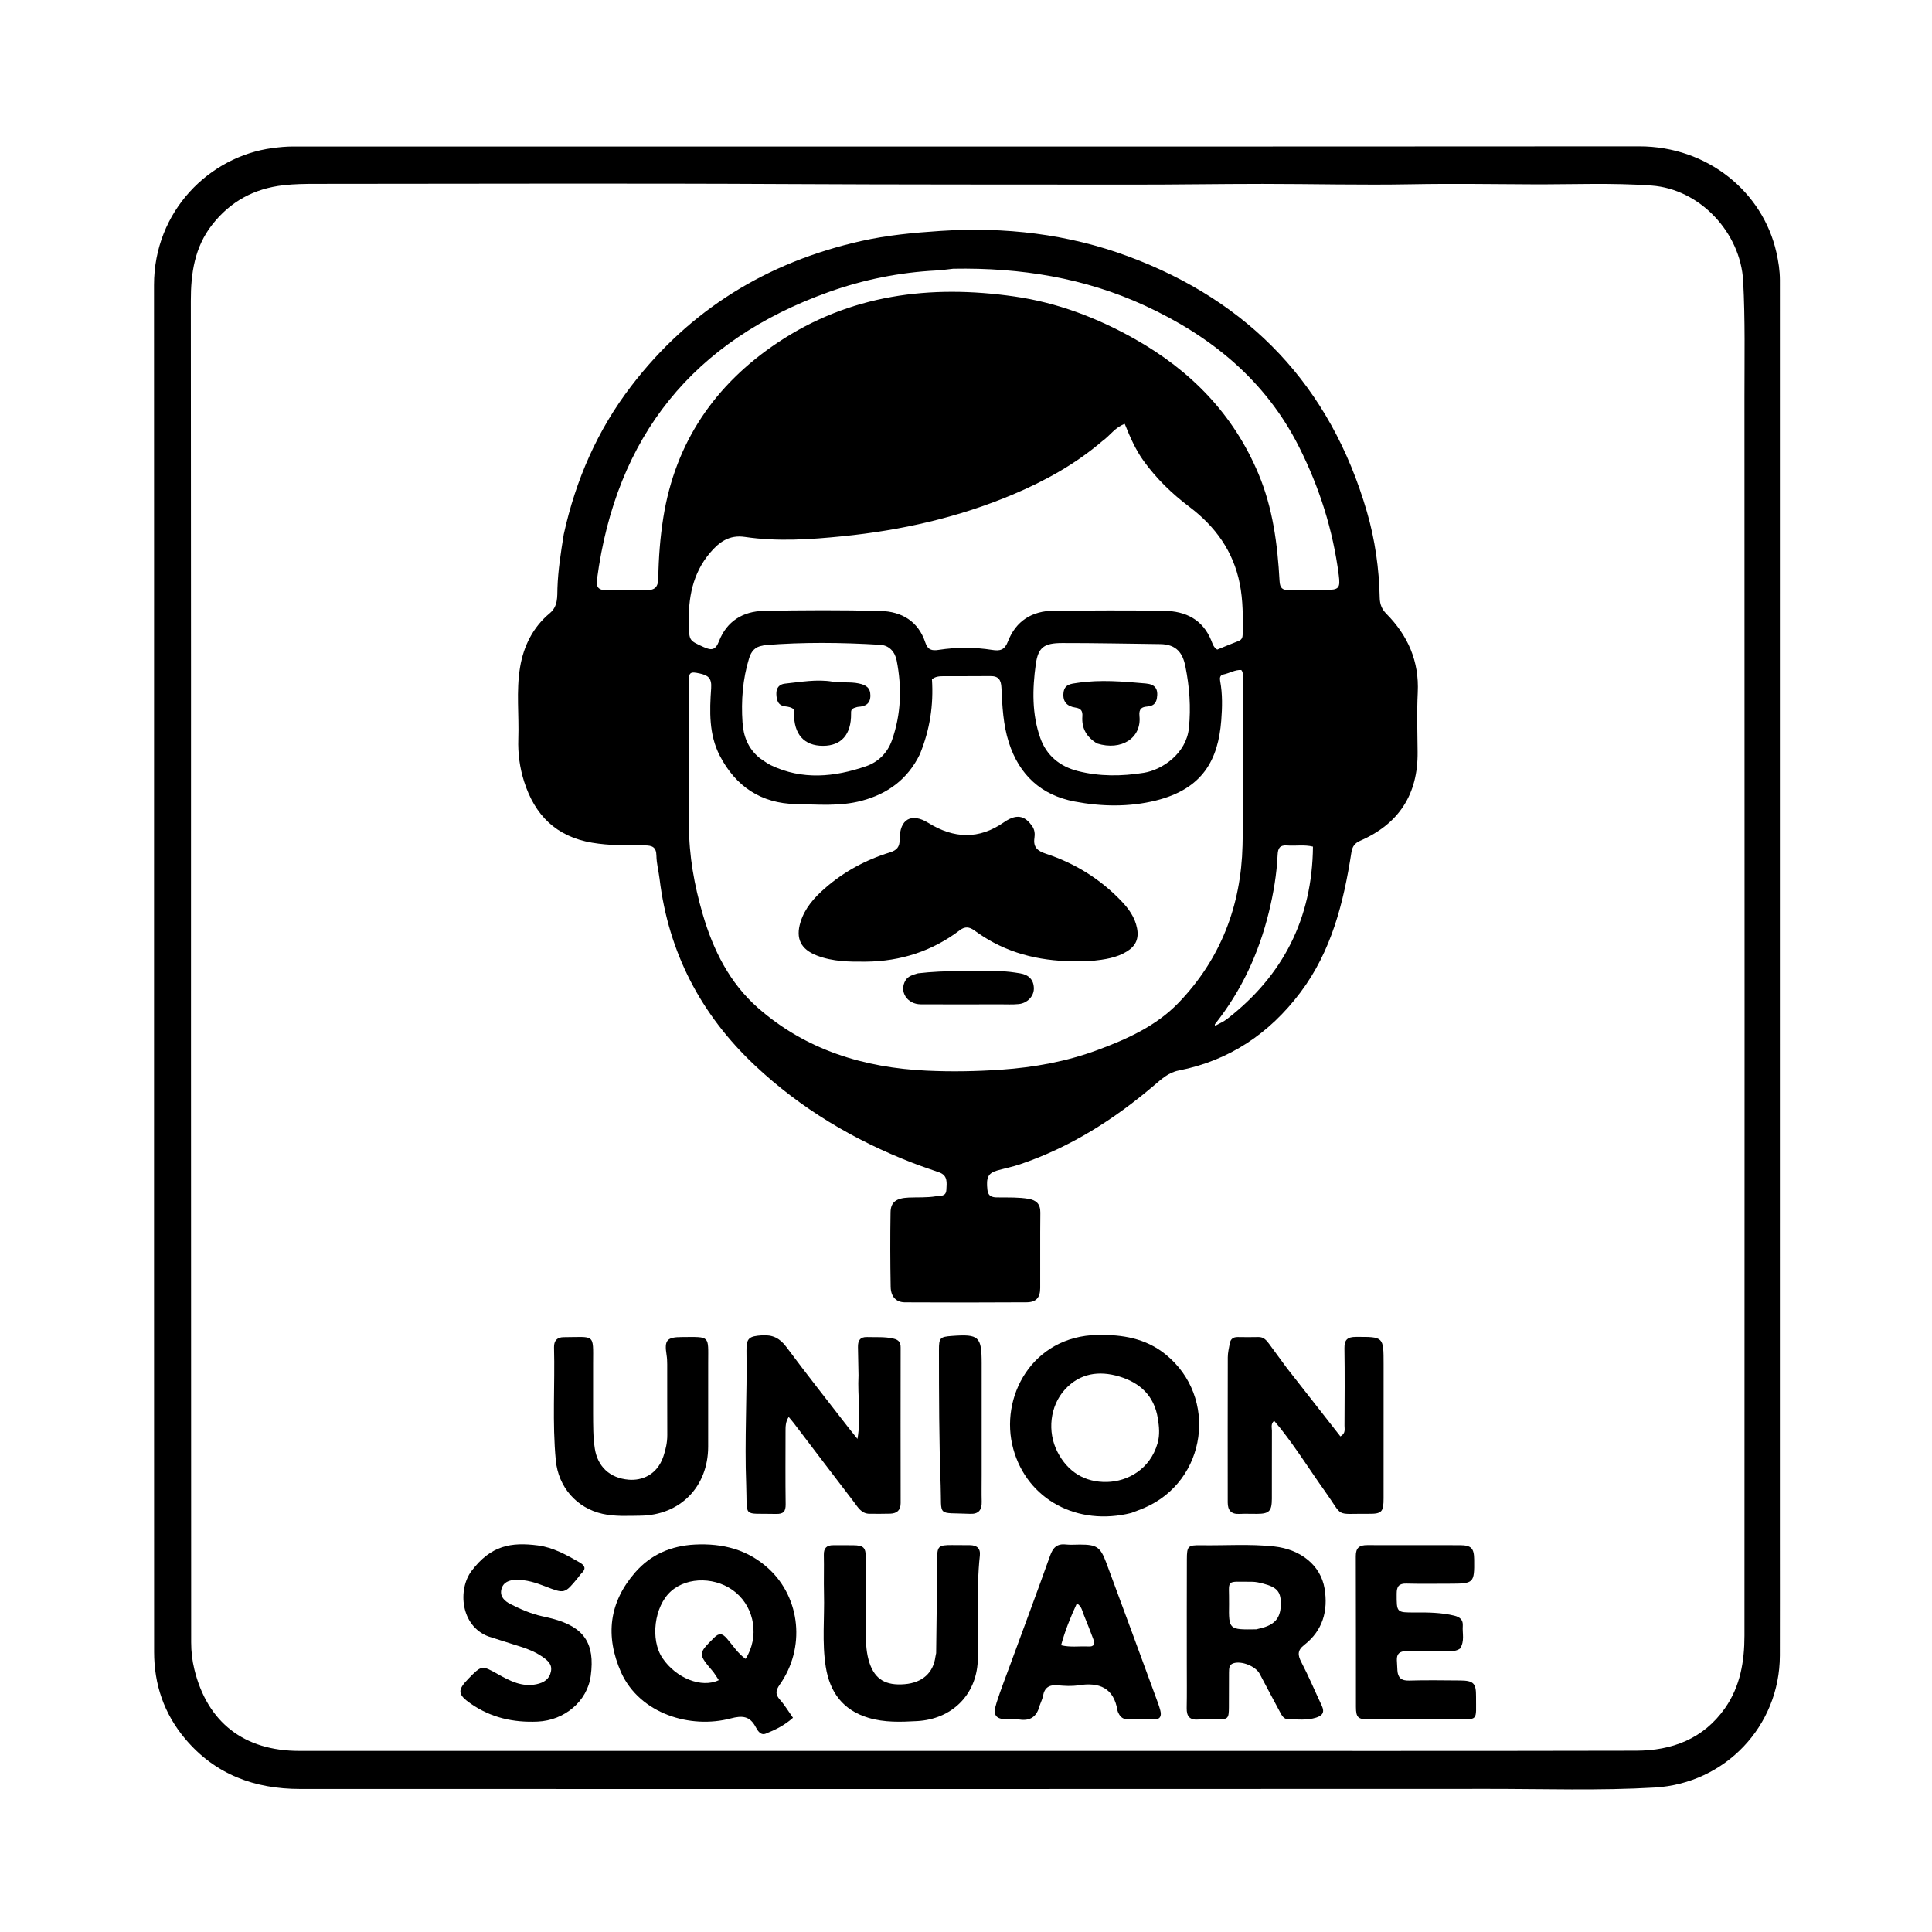
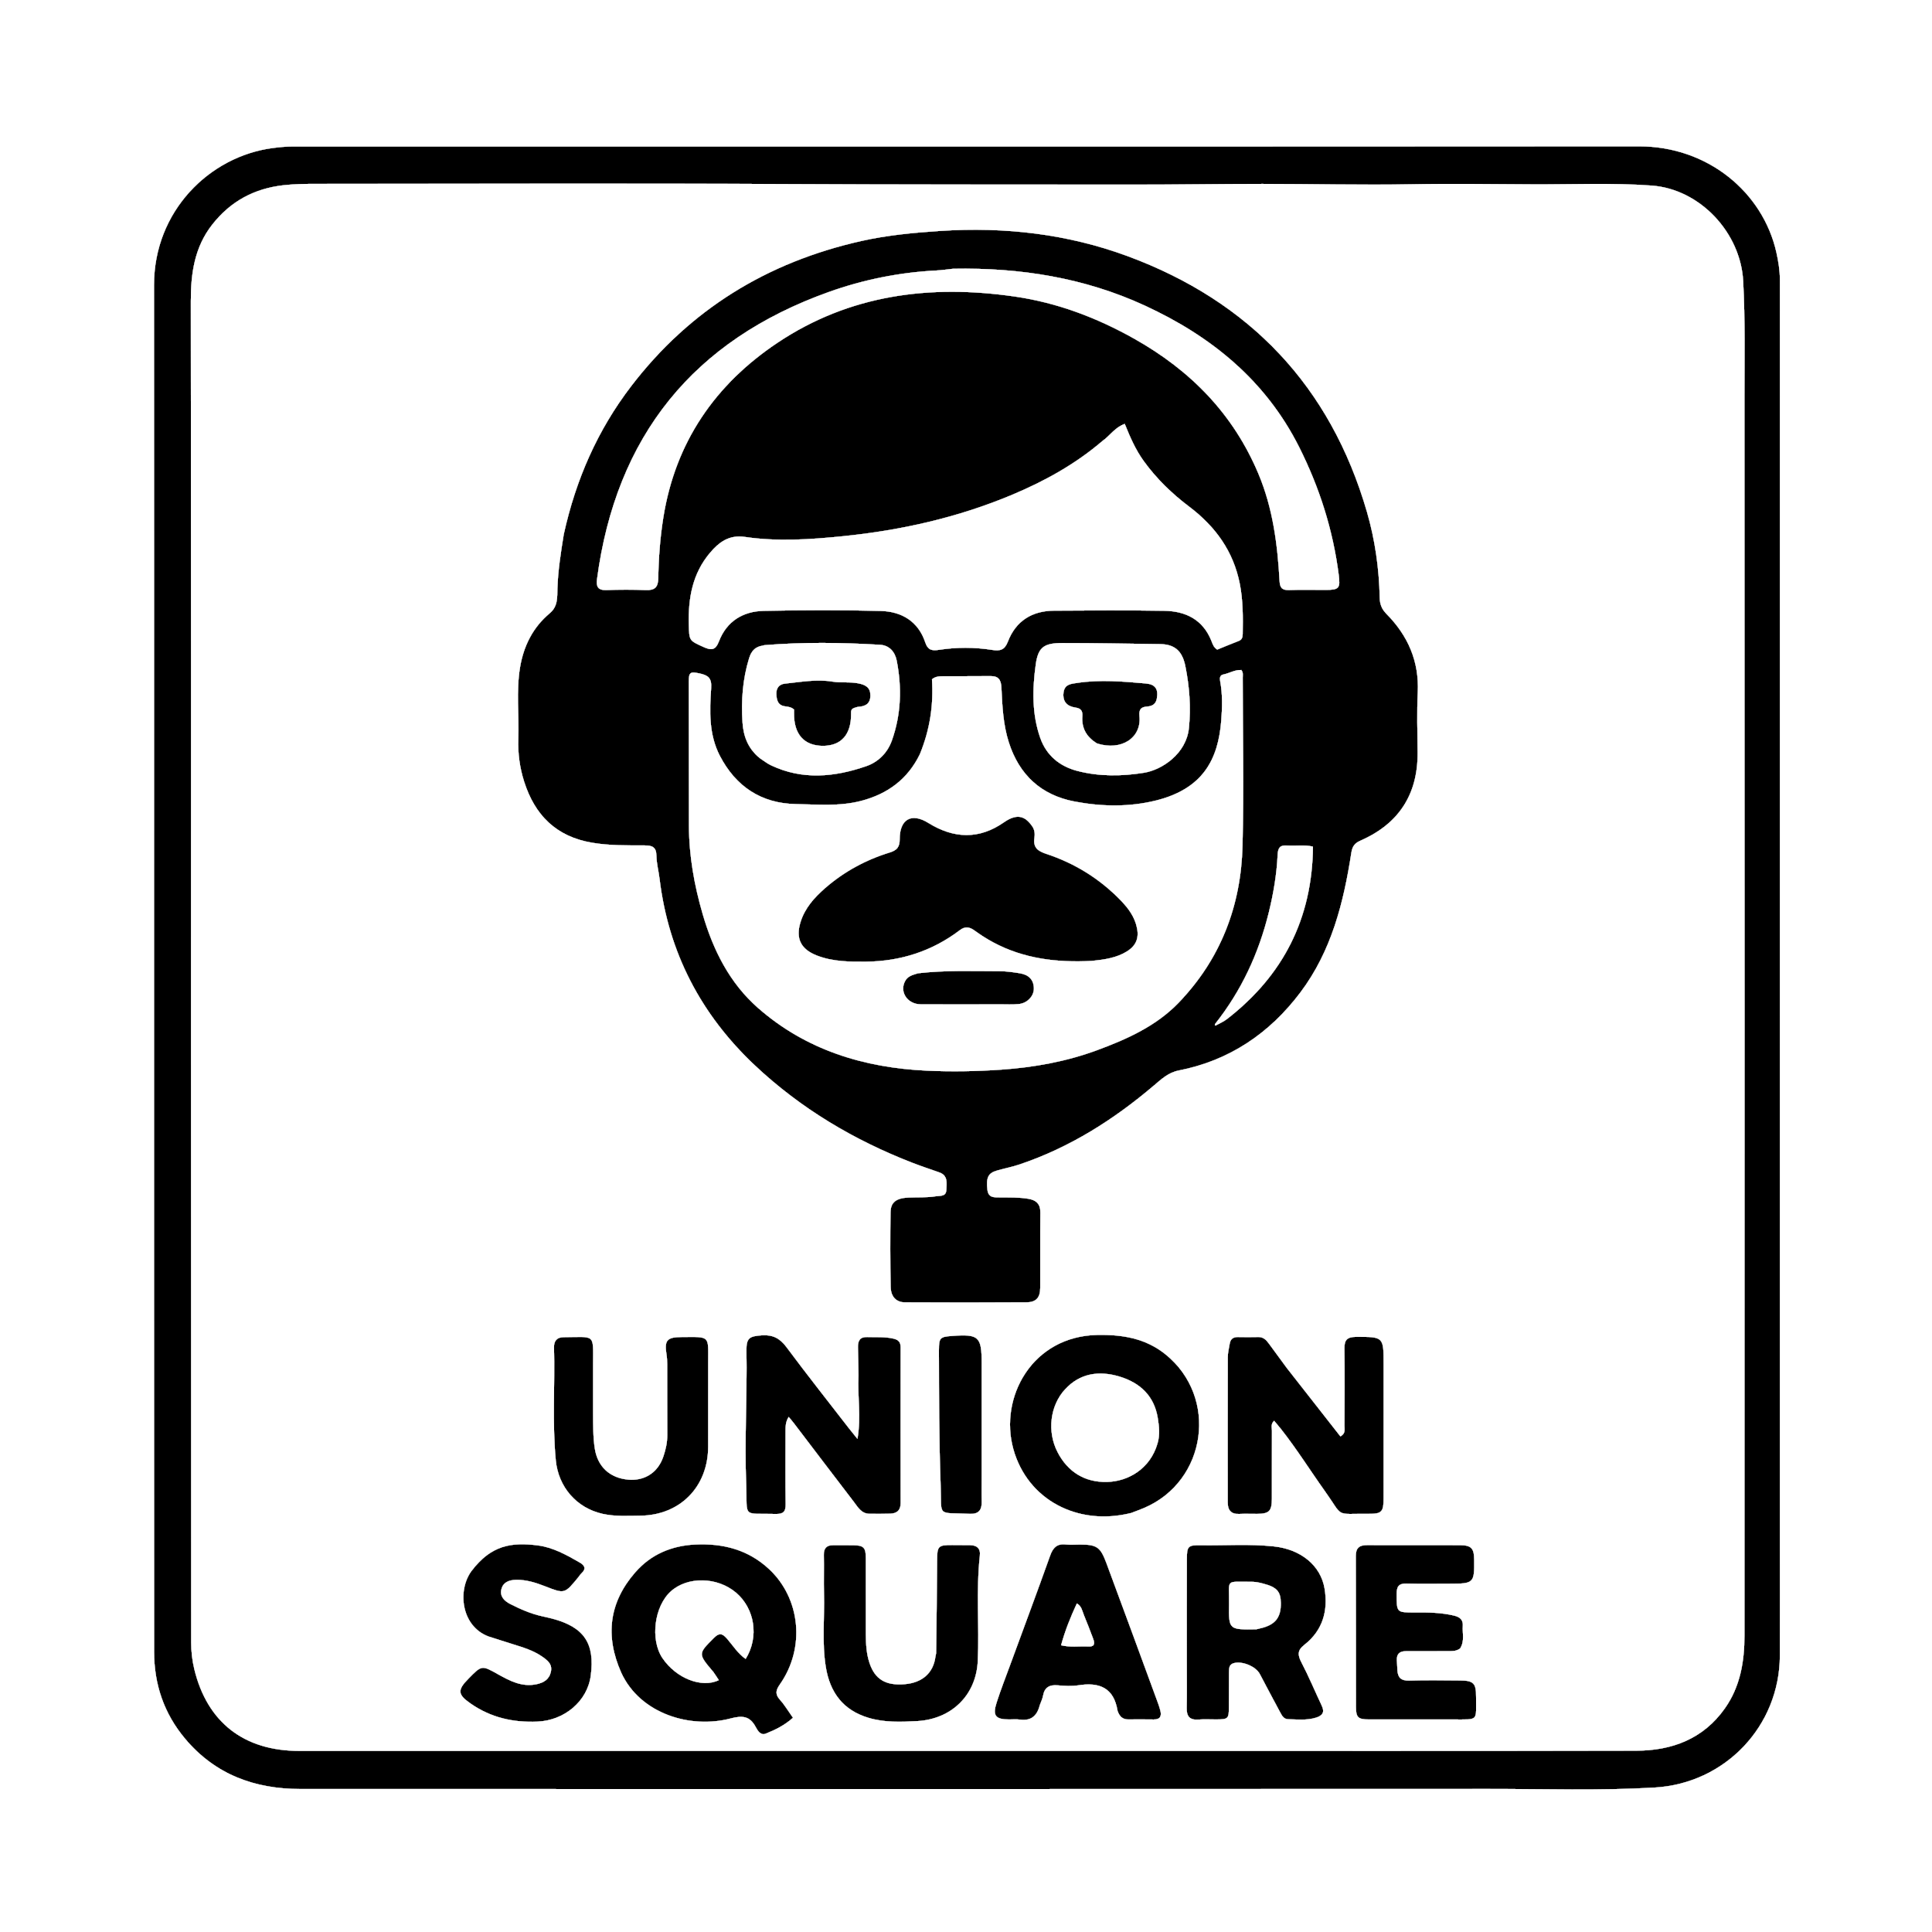
<svg xmlns="http://www.w3.org/2000/svg" version="1.1" id="Layer_1" x="0px" y="0px" width="100%" viewBox="0 0 1024 1024" enable-background="new 0 0 1024 1024" xml:space="preserve">
-   <path fill="#000000" opacity="1" stroke="none" d=" M943.375,815  C943.375,836.167 943.419,856.833 943.364,877.499  C943.265,914.892 914.393,945.247 877.046,947.435  C847.742,949.152 818.417,948.136 789.106,948.153  C579.109,948.272 369.112,948.229 159.114,948.196  C134.962,948.192 114.061,940.551 98.11,921.566  C86.918,908.245 81.688,892.781 81.681,875.568  C81.625,736.237 81.647,596.905 81.646,457.574  C81.646,355.408 81.692,253.243 81.628,151.078  C81.604,111.847 111.024,82.917 144.406,78.483  C148.056,77.998 151.661,77.65 155.317,77.65  C393.147,77.646 630.977,77.722 868.807,77.568  C905.11,77.545 934.338,101.82 941.514,133.717  C942.607,138.579 943.382,143.491 943.381,148.509  C943.371,370.506 943.374,592.503 943.375,815 M101.228,553.5  C101.268,659.165 101.317,764.829 101.323,870.494  C101.323,875.352 101.879,880.143 103.018,884.803  C109.893,912.939 129.383,928.017 158.652,928.017  C306.817,928.017 454.981,928.016 603.146,928.012  C691.144,928.01 779.143,928.109 867.142,927.912  C886.179,927.869 902.812,921.679 914.281,905.367  C922.385,893.841 924.597,880.571 924.602,866.934  C924.674,648.103 924.688,429.273 924.598,210.443  C924.589,189.964 925.012,169.492 923.922,148.994  C922.558,123.357 901.066,100.24 875.389,98.355  C854.436,96.817 833.43,97.797 812.458,97.698  C790.992,97.596 769.516,97.259 748.033,97.665  C721.741,98.161 695.428,97.465 669.124,97.469  C646.14,97.473 623.155,97.873 600.17,97.85  C538.843,97.786 477.516,97.873 416.188,97.547  C333.358,97.107 250.524,97.427 167.692,97.45  C161.878,97.452 156.092,97.513 150.261,98.173  C134.686,99.935 122.124,106.767 112.486,119.062  C103.141,130.982 101.13,144.808 101.146,159.506  C101.286,290.504 101.228,421.502 101.228,553.5 z" />
-   <path fill="#000000" opacity="1" stroke="none" d=" M298.812,283.156  C305.186,254.213 316.659,228.044 334.453,204.773  C365.592,164.05 406.635,138.946 456.409,127.755  C470.216,124.651 484.229,123.333 498.386,122.4  C532.547,120.149 565.947,123.994 597.872,135.833  C662.367,159.751 705.161,204.731 724.481,271.195  C728.8,286.054 730.956,301.347 731.276,316.834  C731.347,320.281 732.43,322.907 734.776,325.279  C746.215,336.842 752.255,350.453 751.441,367.049  C750.928,377.524 751.249,388.045 751.363,398.544  C751.609,420.977 741.454,436.67 720.951,445.617  C717.994,446.908 716.75,448.703 716.256,451.897  C712.155,478.409 705.71,504.171 689.182,526.087  C672.84,547.757 651.609,562.128 624.684,567.402  C619.307,568.456 615.555,571.981 611.632,575.318  C590.381,593.392 567.163,608.138 540.576,617.121  C536.649,618.448 532.55,619.257 528.553,620.383  C523.722,621.745 522.614,624.145 523.347,630.584  C523.846,634.974 527.01,634.622 530.024,634.654  C535.019,634.707 540.015,634.545 544.984,635.371  C549.197,636.072 551.453,638.053 551.401,642.678  C551.251,656.009 551.386,669.344 551.328,682.677  C551.305,687.745 549.215,690.21 544.125,690.245  C522.626,690.395 501.125,690.372 479.626,690.262  C475.003,690.239 472.166,687.291 472.069,682.047  C471.825,668.885 471.793,655.714 472.006,642.553  C472.093,637.161 474.983,635.02 481.558,634.731  C486.378,634.519 491.219,634.836 496.016,634.052  C498.369,633.667 501.427,634.357 501.596,630.616  C501.76,627.001 502.503,623.053 497.809,621.389  C493.108,619.722 488.364,618.162 483.714,616.362  C452.625,604.329 424.399,587.55 400.078,564.661  C371.529,537.792 354.332,504.957 349.59,465.834  C349.091,461.72 347.975,457.636 347.915,453.527  C347.847,448.907 345.635,448.094 341.65,448.085  C332.356,448.064 323.116,448.232 313.796,446.651  C294.661,443.404 283.424,431.985 277.786,414.224  C275.469,406.924 274.439,399.327 274.711,391.619  C275.157,378.988 273.539,366.288 275.631,353.723  C277.521,342.368 282.455,332.455 291.396,325.008  C295.845,321.303 295.3,316.237 295.452,311.733  C295.773,302.221 297.237,292.911 298.812,283.156 M487.533,399.795  C481.125,412.915 470.63,420.739 456.592,424.448  C445.07,427.493 433.404,426.371 421.828,426.17  C403.411,425.849 389.91,416.794 381.497,400.524  C375.68,389.275 376.078,376.889 376.926,364.797  C377.312,359.303 375.255,357.932 370.862,356.957  C365.959,355.868 365.077,356.25 365.076,361.116  C365.069,386.561 365.132,412.005 365.155,437.449  C365.17,453.529 367.981,469.196 372.46,484.557  C378.004,503.573 386.707,521.009 401.786,534.236  C427.272,556.593 457.989,565.911 491.218,567.472  C504.305,568.087 517.464,567.857 530.623,566.945  C548.173,565.73 565.251,562.624 581.687,556.54  C597.361,550.737 612.738,543.824 624.529,531.62  C646.919,508.445 657.81,480.049 658.57,448.12  C659.275,418.482 658.698,388.812 658.664,359.157  C658.662,357.868 659.041,356.483 657.9,355.107  C654.618,354.912 651.683,356.814 648.472,357.476  C646.58,357.867 646.396,359.297 646.71,360.978  C648.003,367.909 647.829,374.937 647.288,381.877  C645.683,402.473 637.665,418.084 612.66,424.289  C598.508,427.801 583.87,427.539 569.565,424.826  C551.878,421.472 540.236,410.786 534.708,393.533  C531.682,384.087 531.234,374.294 530.78,364.532  C530.588,360.415 529.299,358.295 524.964,358.343  C516.635,358.436 508.304,358.352 499.975,358.398  C497.818,358.41 495.64,358.556 493.958,360.073  C494.826,373.604 492.938,386.606 487.533,399.795 M584.257,233.793  C570.069,245.943 553.935,254.887 536.83,262.095  C507.948,274.266 477.694,281.089 446.595,284.218  C429.355,285.953 412.03,287.121 394.782,284.574  C386.469,283.347 381.1,287.361 376.307,293.03  C367.047,303.981 364.73,317.008 365.078,330.872  C365.298,339.653 365.243,339.436 372.981,342.964  C377.183,344.88 379.25,344.58 381.085,339.85  C385.201,329.236 393.805,323.99 404.812,323.772  C425.465,323.363 446.142,323.274 466.789,323.818  C477.877,324.109 486.712,329.267 490.43,340.529  C491.735,344.482 493.873,345.015 497.571,344.446  C506.977,343 516.464,342.982 525.869,344.472  C530.023,345.13 532.464,344.565 534.204,340.044  C538.422,329.086 547.002,323.745 558.652,323.672  C578.146,323.551 597.645,323.414 617.135,323.736  C628.398,323.922 637.502,328.329 642.032,339.554  C642.705,341.222 643.171,343.069 645.148,344.301  C648.814,342.815 652.623,341.213 656.48,339.734  C658.189,339.079 658.621,337.841 658.651,336.218  C658.817,327.231 658.861,318.25 657.1,309.376  C653.687,292.174 644.185,279.046 630.352,268.594  C621.157,261.647 612.895,253.67 606.106,244.243  C601.813,238.282 598.929,231.602 596.141,224.678  C591.044,226.452 588.54,230.712 584.257,233.793 M505.236,142.436  C502.263,142.751 499.297,143.205 496.316,143.359  C476.756,144.365 457.723,148.181 439.323,154.751  C367.4,180.433 326.491,231.259 316.439,306.959  C315.918,310.883 316.909,312.908 321.38,312.748  C328.369,312.497 335.382,312.484 342.369,312.757  C347.129,312.943 348.828,311.124 348.907,306.381  C349.085,295.607 349.884,284.868 351.593,274.191  C357.975,234.339 378.987,203.811 412.028,181.7  C450.312,156.08 493.005,150.705 537.74,157.15  C560.407,160.416 581.474,168.414 601.364,179.624  C630.989,196.321 653.647,219.325 666.994,251.092  C674.665,269.35 677.117,288.497 678.192,307.954  C678.399,311.684 679.678,312.856 683.282,312.736  C689.773,312.52 696.276,312.687 702.775,312.675  C709.697,312.663 710.459,311.739 709.567,304.776  C706.519,280.979 699.397,258.543 688.608,237.048  C670.759,201.488 641.726,178.059 606.639,161.911  C574.945,147.325 541.002,141.787 505.236,142.436 M402.694,401.818  C404.644,403.083 406.482,404.583 408.561,405.577  C425.27,413.57 442.251,411.88 459.014,406.121  C465.425,403.919 470.348,399.133 472.734,392.395  C477.631,378.565 478.068,364.442 475.272,350.157  C474.341,345.399 471.227,342.041 466.522,341.756  C446.088,340.516 425.632,340.278 405.195,341.944  C404.87,341.97 404.559,342.151 404.232,342.197  C400.291,342.758 398.2,345.137 397.049,348.861  C393.611,359.981 392.789,371.398 393.546,382.875  C394.013,389.943 396.289,396.598 402.694,401.818 M614.979,341.383  C597.658,341.175 580.337,340.799 563.016,340.823  C553.461,340.837 550.245,342.971 548.969,352.179  C547.165,365.202 546.896,378.451 551.372,391.141  C554.658,400.458 561.729,406.214 571.122,408.63  C582.708,411.612 594.566,411.481 606.296,409.589  C615.987,408.026 628.765,399.42 630.144,385.883  C631.27,374.824 630.447,364.025 628.281,353.198  C626.883,346.208 623.641,341.524 614.979,341.383 M643.917,542.884  C643.908,543.044 643.841,543.233 643.905,543.354  C643.965,543.469 644.217,543.613 644.289,543.573  C646.314,542.447 648.503,541.525 650.317,540.12  C680.096,517.072 695.529,486.812 695.899,448.733  C691.397,447.603 686.732,448.458 682.147,448.12  C678.451,447.847 677.338,449.417 677.17,453.046  C676.694,463.349 674.968,473.52 672.512,483.528  C667.207,505.146 658.12,524.984 643.917,542.884 z" />
-   <path fill="#000000" opacity="1" stroke="none" d=" M329.251,886.538  C320.59,867.01 322.843,849.246 336.675,833.381  C344.944,823.896 355.763,819.277 368.322,818.641  C383.045,817.895 396.419,821.29 407.482,831.509  C424.378,847.118 426.953,873.523 413.295,892.865  C411.07,896.016 410.841,898.046 413.418,900.932  C415.932,903.746 417.885,907.06 420.299,910.455  C415.833,914.471 410.9,916.863 405.863,918.874  C403.114,919.972 401.5,917.182 400.514,915.328  C397.424,909.518 393.443,909.18 387.352,910.793  C365.887,916.48 339.23,908.347 329.251,886.538 M378.134,886.234  C369.859,876.501 369.936,876.578 378.428,868.07  C381.129,865.364 382.836,865.661 385.256,868.434  C388.445,872.089 391.051,876.376 395.204,879.259  C402.446,867.651 400.061,852.591 390.086,844.14  C380.208,835.772 364.558,835.409 355.601,843.425  C346.758,851.34 344.522,869.05 351.131,878.832  C358.35,889.516 371.92,894.909 380.976,890.51  C380.164,889.25 379.364,888.008 378.134,886.234 z" />
-   <path fill="#000000" opacity="1" stroke="none" d=" M682.007,725.018  C691.634,737.321 701.051,749.335 710.452,761.33  C713.352,759.674 712.605,757.462 712.614,755.62  C712.682,741.958 712.802,728.294 712.581,714.636  C712.506,709.981 714.266,708.599 718.743,708.589  C733.335,708.554 733.341,708.419 733.343,723.148  C733.345,746.806 733.345,770.465 733.329,794.123  C733.324,801.354 732.381,802.409 725.389,802.344  C707.004,802.174 712.428,804.63 702.212,790.332  C694.374,779.361 687.231,767.897 678.854,757.307  C677.737,755.895 676.56,754.531 675.333,753.052  C673.41,754.737 674.16,756.669 674.151,758.346  C674.089,770.341 674.158,782.337 674.117,794.333  C674.095,800.948 672.695,802.334 666.308,802.373  C663.142,802.392 659.971,802.253 656.813,802.406  C652.487,802.616 650.725,800.4 650.722,796.383  C650.706,770.726 650.679,745.069 650.752,719.412  C650.759,716.948 651.376,714.478 651.805,712.027  C652.208,709.724 653.627,708.634 656.009,708.671  C659.673,708.729 663.341,708.752 667.004,708.664  C669.743,708.599 671.227,710.357 672.632,712.246  C675.714,716.388 678.745,720.567 682.007,725.018 z" />
-   <path fill="#000000" opacity="1" stroke="none" d=" M455.025,729  C454.93,723.674 454.863,718.846 454.736,714.021  C454.646,710.652 455.811,708.541 459.588,708.672  C464.228,708.832 468.855,708.417 473.498,709.484  C476.387,710.148 477.359,711.472 477.356,714.223  C477.321,741.7 477.311,769.177 477.362,796.654  C477.369,800.484 475.393,802.141 471.888,802.27  C468.23,802.404 464.563,802.327 460.899,802.327  C456.517,802.328 454.691,798.81 452.517,795.983  C441.869,782.13 431.328,768.194 420.739,754.296  C419.947,753.255 419.075,752.276 418.029,751.013  C416.321,753.594 416.351,756.192 416.351,758.785  C416.349,771.608 416.232,784.432 416.411,797.252  C416.465,801.13 415.26,802.516 411.275,802.412  C393.04,801.936 396.199,804.972 395.499,786.857  C394.586,763.21 396.035,739.584 395.645,715.947  C395.534,709.175 397.097,708.209 403.891,707.757  C409.657,707.374 413.408,709.368 416.864,714.018  C427.683,728.572 438.949,742.794 450.051,757.139  C451.252,758.69 452.508,760.199 454.479,762.647  C456.485,750.897 454.444,740.157 455.025,729 z" />
-   <path fill="#000000" opacity="1" stroke="none" d=" M599.577,801.902  C571.07,809.049 544.462,794.826 537.065,767.967  C529.522,740.577 547.067,708.185 581.637,707.552  C594.854,707.31 607.163,709.293 617.743,717.826  C645.865,740.51 639.706,784.986 606.467,799.228  C604.328,800.144 602.127,800.914 599.577,801.902 M613.536,764.954  C614.816,760.553 614.381,756.163 613.666,751.717  C611.749,739.801 604.22,732.874 593.281,729.588  C582.549,726.364 572.357,727.785 564.43,736.471  C556.491,745.169 554.947,758.805 560.504,769.594  C565.942,780.153 575.001,785.734 586.73,785.464  C597.68,785.213 609.581,778.745 613.536,764.954 z" />
-   <path fill="#000000" opacity="1" stroke="none" d=" M651.391,886.481  C651.375,892.921 651.385,898.914 651.341,904.907  C651.297,910.98 650.967,911.288 644.712,911.337  C641.55,911.363 638.37,911.14 635.227,911.392  C630.663,911.758 628.883,909.805 628.971,905.329  C629.125,897.507 629.023,889.681 629.025,881.857  C629.03,863.378 628.986,844.9 629.06,826.422  C629.088,819.49 629.641,818.901 636.452,819.006  C649.422,819.207 662.416,818.231 675.363,819.65  C689.487,821.198 700.016,829.72 702.055,841.963  C704.017,853.741 701.084,864.211 691.316,871.815  C687.604,874.705 687.754,877.19 689.767,881.047  C693.686,888.556 696.963,896.398 700.576,904.068  C702.193,907.5 700.992,909.307 697.569,910.38  C692.661,911.917 687.671,911.314 682.703,911.222  C680.35,911.179 679.378,909.175 678.44,907.44  C674.801,900.709 671.237,893.937 667.664,887.17  C665.525,883.119 657.983,880.135 653.695,881.584  C651.41,882.357 651.44,884.181 651.391,886.481 M665.876,863.57  C667.003,863.292 668.138,863.043 669.255,862.73  C676.184,860.788 678.972,856.97 678.869,849.591  C678.784,843.532 676.725,841.222 669.516,839.346  C667.607,838.849 665.618,838.373 663.667,838.377  C648.887,838.404 651.635,836.64 651.426,850.254  C651.219,863.792 651.36,863.794 665.876,863.57 z" />
-   <path fill="#000000" opacity="1" stroke="none" d=" M496.177,876.208  C496.433,859.477 496.569,843.166 496.676,826.855  C496.724,819.468 497.282,818.881 504.606,818.911  C507.771,818.924 510.935,818.924 514.099,818.963  C517.735,819.007 519.769,820.608 519.341,824.505  C517.298,843.095 519.104,861.762 518.242,880.364  C517.404,898.444 504.446,911.208 486.049,912.216  C477.461,912.687 468.813,913.028 460.31,910.481  C446.737,906.417 439.84,896.927 437.682,883.499  C435.608,870.596 437.074,857.572 436.73,844.607  C436.55,837.783 436.813,830.948 436.65,824.123  C436.563,820.442 438.21,818.952 441.7,818.986  C445.197,819.019 448.695,818.952 452.192,819.001  C457.758,819.08 458.885,820.136 458.908,825.788  C458.962,839.278 458.857,852.769 458.922,866.259  C458.947,871.399 459.212,876.517 460.89,881.491  C463.779,890.05 469.421,893.511 479.53,892.652  C488.87,891.858 494.668,886.67 495.795,878.105  C495.86,877.61 495.96,877.12 496.177,876.208 z" />
-   <path fill="#000000" opacity="1" stroke="none" d=" M551.08,903.875  C549.579,909.838 546.133,912.246 540.348,911.395  C538.556,911.131 536.692,911.351 534.862,911.345  C527.554,911.322 525.97,909.371 528.249,902.302  C530.492,895.347 533.168,888.531 535.685,881.666  C542.664,862.636 549.763,843.649 556.568,824.557  C558.078,820.32 560.181,818.083 564.863,818.602  C567.329,818.875 569.851,818.648 572.348,818.65  C581.24,818.66 583.196,819.812 586.369,828.328  C595.593,853.087 604.66,877.905 613.777,902.704  C614.235,903.949 614.637,905.221 614.975,906.504  C615.772,909.523 615.001,911.399 611.458,911.35  C606.964,911.289 602.47,911.297 597.976,911.329  C595.528,911.346 593.871,910.227 592.857,908.06  C592.646,907.608 592.384,907.152 592.306,906.672  C590.33,894.579 582.69,891.486 571.598,893.242  C568.026,893.808 564.266,893.577 560.632,893.257  C556.264,892.873 553.638,894.311 552.831,898.8  C552.541,900.414 551.774,901.943 551.08,903.875 M576.719,872.667  C580.006,872.948 580.404,871.229 579.428,868.666  C577.832,864.473 576.262,860.267 574.523,856.133  C573.622,853.994 573.378,851.357 570.758,849.859  C567.359,857.197 564.49,864.334 562.396,872.023  C567.278,873.207 571.606,872.465 576.719,872.667 z" />
-   <path fill="#000000" opacity="1" stroke="none" d=" M314.35,748.993  C314.4,755.641 314.298,761.766 315.283,767.903  C316.757,777.079 322.967,783.445 333.29,784.266  C340.067,784.805 348.289,781.881 351.641,771.831  C352.851,768.203 353.693,764.503 353.673,760.612  C353.609,748.114 353.662,735.615 353.635,723.117  C353.631,721.458 353.557,719.779 353.294,718.145  C352.034,710.313 353.412,708.696 361.499,708.668  C376.591,708.616 375.363,707.648 375.351,722.31  C375.338,737.142 375.379,751.974 375.34,766.805  C375.284,788.055 360.486,803.132 339.324,803.345  C332.686,803.411 326.032,803.843 319.418,802.376  C305.615,799.315 295.942,788.193 294.584,774.02  C292.672,754.067 294.17,734.081 293.645,714.119  C293.551,710.53 295.376,708.754 298.719,708.741  C315.516,708.679 314.393,706.644 314.354,722.498  C314.333,731.163 314.35,739.829 314.35,748.993 z" />
-   <path fill="#000000" opacity="1" stroke="none" d=" M773.855,873.779  C771.569,875.35 769.365,875.106 767.212,875.115  C759.883,875.145 752.554,875.19 745.225,875.159  C741.933,875.145 740.206,876.555 740.372,879.956  C740.462,881.784 740.53,883.614 740.662,885.438  C740.937,889.245 742.749,890.854 746.806,890.736  C755.793,890.472 764.794,890.617 773.789,890.682  C780.97,890.735 782.383,892.107 782.331,899.113  C782.232,912.543 784.132,911.306 770.001,911.338  C755.176,911.372 740.35,911.365 725.525,911.337  C719.812,911.326 718.689,910.315 718.678,904.707  C718.63,878.055 718.711,851.402 718.603,824.75  C718.585,820.326 720.55,818.917 724.665,818.937  C740.99,819.019 757.314,818.905 773.639,818.97  C779.848,818.994 781.269,820.545 781.339,826.644  C781.483,839.07 781.159,839.391 768.46,839.393  C760.797,839.394 753.131,839.537 745.474,839.331  C741.517,839.225 740.277,840.783 740.271,844.627  C740.256,854.644 740.116,854.693 749.928,854.634  C756.928,854.591 763.885,854.658 770.766,856.321  C773.864,857.069 775.552,858.615 775.304,861.789  C775,865.691 776.424,869.767 773.855,873.779 z" />
-   <path fill="#000000" opacity="1" stroke="none" d=" M258.89,867.364  C244.057,861.765 242.522,842.421 249.946,832.611  C260.23,819.021 270.945,817.288 285.075,819.102  C293.06,820.127 300.187,824.079 307.141,828.08  C309.81,829.615 310.917,831.322 308.242,833.862  C307.524,834.544 306.99,835.416 306.356,836.187  C299.261,844.825 299.269,844.802 288.949,840.793  C283.977,838.862 278.945,837.226 273.479,837.35  C269.777,837.435 266.662,838.641 265.752,842.353  C264.816,846.17 267.414,848.611 270.542,850.198  C275.884,852.909 281.368,855.315 287.262,856.626  C289.045,857.022 290.832,857.41 292.598,857.874  C309.595,862.335 315.432,870.983 313.104,888.228  C311.274,901.791 299.139,911.852 284.942,912.483  C272.007,913.058 260.199,910.394 249.517,902.982  C242.548,898.146 242.3,895.843 248.26,889.75  C255.382,882.471 255.333,882.557 264.119,887.479  C270.375,890.983 276.745,894.28 284.376,892.668  C288.287,891.842 291.209,890.013 292.022,885.844  C292.761,882.054 290.222,880.074 287.581,878.203  C282.744,874.777 277.15,873.131 271.59,871.398  C267.471,870.113 263.365,868.789 258.89,867.364 z" />
-   <path fill="#000000" opacity="1" stroke="none" d=" M520.304,781.999  C520.303,786.989 520.21,791.483 520.329,795.971  C520.443,800.306 518.678,802.559 514.152,802.359  C496.177,801.565 499.188,804.332 498.573,787.383  C497.705,763.469 497.678,739.555 497.66,715.636  C497.655,709.087 498.18,708.549 504.572,708.08  C518.846,707.032 520.311,708.392 520.306,722.615  C520.299,742.243 520.304,761.871 520.304,781.999 z" />
-   <path fill="#000000" opacity="1" stroke="none" d=" M578.794,509.294  C560.256,510.274 542.752,508.188 526.527,499.534  C523.014,497.66 519.642,495.468 516.41,493.139  C513.748,491.222 511.467,490.947 508.752,493.009  C494.07,504.159 477.301,509.519 459.033,509.697  C450.302,509.782 441.429,509.727 432.984,506.462  C424.485,503.176 421.578,497.481 424.287,488.733  C426.597,481.271 431.61,475.707 437.28,470.754  C447.317,461.988 458.868,455.747 471.571,451.826  C475.396,450.646 476.871,448.909 476.853,444.843  C476.806,434.152 483.085,430.605 492.037,436.156  C505.544,444.532 518.872,445.082 532.168,435.793  C540.076,430.268 544.097,433.678 547.086,437.899  C548.423,439.786 548.585,442.044 548.269,444.152  C547.516,449.184 550.06,451.083 554.488,452.542  C569.754,457.572 583.108,465.861 594.262,477.495  C598.192,481.595 601.486,486.073 602.65,491.953  C603.743,497.48 601.957,501.378 597.364,504.237  C591.831,507.681 585.574,508.58 578.794,509.294 z" />
-   <path fill="#000000" opacity="1" stroke="none" d=" M486.523,515.87  C501.206,514.159 515.524,514.771 529.821,514.769  C533.451,514.768 537.111,515.295 540.705,515.89  C545.156,516.627 547.955,519.208 547.969,523.967  C547.981,528.033 544.472,531.721 539.954,532.173  C536.654,532.503 533.299,532.305 529.969,532.309  C515.979,532.325 501.989,532.404 488,532.305  C480.737,532.254 476.502,525.475 479.878,519.72  C481.307,517.285 483.736,516.732 486.523,515.87 z" />
-   <path fill="#000000" opacity="1" stroke="none" d=" M452.664,375.256  C450.982,375.952 451.07,377.025 451.085,378.276  C451.217,389.29 445.919,395.305 436.195,395.304  C426.173,395.303 420.733,389.183 420.851,378.043  C420.858,377.386 420.852,376.73 420.852,376.065  C419.502,374.843 417.834,374.585 416.216,374.386  C412.275,373.902 411.639,371.135 411.488,367.92  C411.336,364.695 413.006,362.657 415.997,362.345  C424.401,361.468 432.821,359.884 441.296,361.285  C445.912,362.048 450.569,361.261 455.199,362.248  C458.967,363.052 461.336,364.471 461.326,368.65  C461.316,372.987 458.728,374.393 454.932,374.63  C454.282,374.671 453.648,374.964 452.664,375.256 z" />
-   <path fill="#000000" opacity="1" stroke="none" d=" M581.467,394.059  C575.803,390.626 573.209,385.892 573.673,379.674  C573.888,376.803 572.919,375.45 569.971,375.023  C565.581,374.387 563.125,371.922 563.68,367.124  C564.204,362.59 567.741,362.436 571.027,361.943  C583.131,360.126 595.233,361.193 607.304,362.259  C612.392,362.709 613.967,365.251 613.183,370.052  C612.702,373.005 611.028,374.231 608.094,374.469  C605.199,374.704 603.532,375.58 603.937,379.525  C605.131,391.151 594.371,398.106 581.467,394.059 z" />
+   <defs>
+     <filter id="whiteBackgroundGlow" x="-50%" y="-50%" width="200%" height="200%">
+       <feFlood flood-color="white" flood-opacity="1" result="whiteBackground" />
+       <feComposite in="whiteBackground" in2="SourceAlpha" operator="in" result="whiteShape" />
+       <feGaussianBlur in="SourceGraphic" stdDeviation="8" result="blur1" />
+       <feGaussianBlur in="SourceGraphic" stdDeviation="16" result="blur2" />
+       <feGaussianBlur in="SourceGraphic" stdDeviation="24" result="blur3" />
+       <feColorMatrix in="blur1" type="matrix" values="0 0 0 0 1                                                    0 0 0 0 1                                                    0 0 0 0 1                                                    0 0 0 1 0" result="whiteBlur1" />
+       <feColorMatrix in="blur2" type="matrix" values="0 0 0 0 1                                                    0 0 0 0 1                                                    0 0 0 0 1                                                    0 0 0 1 0" result="whiteBlur2" />
+       <feColorMatrix in="blur3" type="matrix" values="0 0 0 0 1                                                    0 0 0 0 1                                                    0 0 0 0 1                                                    0 0 0 1 0" result="whiteBlur3" />
+       <feMerge>
+         <feMergeNode in="whiteBlur3" />
+         <feMergeNode in="whiteBlur2" />
+         <feMergeNode in="whiteBlur1" />
+         <feMergeNode in="whiteShape" />
+         <feMergeNode in="SourceGraphic" />
+       </feMerge>
+     </filter>
+   </defs>
+   <g filter="url(#whiteBackgroundGlow)">
+     <path fill="#000000" opacity="1" stroke="none" d=" M943.375,815  C943.375,836.167 943.419,856.833 943.364,877.499  C943.265,914.892 914.393,945.247 877.046,947.435  C847.742,949.152 818.417,948.136 789.106,948.153  C579.109,948.272 369.112,948.229 159.114,948.196  C134.962,948.192 114.061,940.551 98.11,921.566  C86.918,908.245 81.688,892.781 81.681,875.568  C81.625,736.237 81.647,596.905 81.646,457.574  C81.646,355.408 81.692,253.243 81.628,151.078  C81.604,111.847 111.024,82.917 144.406,78.483  C148.056,77.998 151.661,77.65 155.317,77.65  C393.147,77.646 630.977,77.722 868.807,77.568  C905.11,77.545 934.338,101.82 941.514,133.717  C942.607,138.579 943.382,143.491 943.381,148.509  C943.371,370.506 943.374,592.503 943.375,815 M101.228,553.5  C101.268,659.165 101.317,764.829 101.323,870.494  C101.323,875.352 101.879,880.143 103.018,884.803  C109.893,912.939 129.383,928.017 158.652,928.017  C306.817,928.017 454.981,928.016 603.146,928.012  C691.144,928.01 779.143,928.109 867.142,927.912  C886.179,927.869 902.812,921.679 914.281,905.367  C922.385,893.841 924.597,880.571 924.602,866.934  C924.674,648.103 924.688,429.273 924.598,210.443  C924.589,189.964 925.012,169.492 923.922,148.994  C922.558,123.357 901.066,100.24 875.389,98.355  C854.436,96.817 833.43,97.797 812.458,97.698  C790.992,97.596 769.516,97.259 748.033,97.665  C721.741,98.161 695.428,97.465 669.124,97.469  C646.14,97.473 623.155,97.873 600.17,97.85  C538.843,97.786 477.516,97.873 416.188,97.547  C333.358,97.107 250.524,97.427 167.692,97.45  C161.878,97.452 156.092,97.513 150.261,98.173  C134.686,99.935 122.124,106.767 112.486,119.062  C103.141,130.982 101.13,144.808 101.146,159.506  C101.286,290.504 101.228,421.502 101.228,553.5 z" />
+     <path fill="#000000" opacity="1" stroke="none" d=" M298.812,283.156  C305.186,254.213 316.659,228.044 334.453,204.773  C365.592,164.05 406.635,138.946 456.409,127.755  C470.216,124.651 484.229,123.333 498.386,122.4  C532.547,120.149 565.947,123.994 597.872,135.833  C662.367,159.751 705.161,204.731 724.481,271.195  C728.8,286.054 730.956,301.347 731.276,316.834  C731.347,320.281 732.43,322.907 734.776,325.279  C746.215,336.842 752.255,350.453 751.441,367.049  C750.928,377.524 751.249,388.045 751.363,398.544  C751.609,420.977 741.454,436.67 720.951,445.617  C717.994,446.908 716.75,448.703 716.256,451.897  C712.155,478.409 705.71,504.171 689.182,526.087  C672.84,547.757 651.609,562.128 624.684,567.402  C619.307,568.456 615.555,571.981 611.632,575.318  C590.381,593.392 567.163,608.138 540.576,617.121  C536.649,618.448 532.55,619.257 528.553,620.383  C523.722,621.745 522.614,624.145 523.347,630.584  C523.846,634.974 527.01,634.622 530.024,634.654  C535.019,634.707 540.015,634.545 544.984,635.371  C549.197,636.072 551.453,638.053 551.401,642.678  C551.251,656.009 551.386,669.344 551.328,682.677  C551.305,687.745 549.215,690.21 544.125,690.245  C522.626,690.395 501.125,690.372 479.626,690.262  C475.003,690.239 472.166,687.291 472.069,682.047  C471.825,668.885 471.793,655.714 472.006,642.553  C472.093,637.161 474.983,635.02 481.558,634.731  C486.378,634.519 491.219,634.836 496.016,634.052  C498.369,633.667 501.427,634.357 501.596,630.616  C501.76,627.001 502.503,623.053 497.809,621.389  C493.108,619.722 488.364,618.162 483.714,616.362  C452.625,604.329 424.399,587.55 400.078,564.661  C371.529,537.792 354.332,504.957 349.59,465.834  C349.091,461.72 347.975,457.636 347.915,453.527  C347.847,448.907 345.635,448.094 341.65,448.085  C332.356,448.064 323.116,448.232 313.796,446.651  C294.661,443.404 283.424,431.985 277.786,414.224  C275.469,406.924 274.439,399.327 274.711,391.619  C275.157,378.988 273.539,366.288 275.631,353.723  C277.521,342.368 282.455,332.455 291.396,325.008  C295.845,321.303 295.3,316.237 295.452,311.733  C295.773,302.221 297.237,292.911 298.812,283.156 M487.533,399.795  C481.125,412.915 470.63,420.739 456.592,424.448  C445.07,427.493 433.404,426.371 421.828,426.17  C403.411,425.849 389.91,416.794 381.497,400.524  C375.68,389.275 376.078,376.889 376.926,364.797  C377.312,359.303 375.255,357.932 370.862,356.957  C365.959,355.868 365.077,356.25 365.076,361.116  C365.069,386.561 365.132,412.005 365.155,437.449  C365.17,453.529 367.981,469.196 372.46,484.557  C378.004,503.573 386.707,521.009 401.786,534.236  C427.272,556.593 457.989,565.911 491.218,567.472  C504.305,568.087 517.464,567.857 530.623,566.945  C548.173,565.73 565.251,562.624 581.687,556.54  C597.361,550.737 612.738,543.824 624.529,531.62  C646.919,508.445 657.81,480.049 658.57,448.12  C659.275,418.482 658.698,388.812 658.664,359.157  C658.662,357.868 659.041,356.483 657.9,355.107  C654.618,354.912 651.683,356.814 648.472,357.476  C646.58,357.867 646.396,359.297 646.71,360.978  C648.003,367.909 647.829,374.937 647.288,381.877  C645.683,402.473 637.665,418.084 612.66,424.289  C598.508,427.801 583.87,427.539 569.565,424.826  C551.878,421.472 540.236,410.786 534.708,393.533  C531.682,384.087 531.234,374.294 530.78,364.532  C530.588,360.415 529.299,358.295 524.964,358.343  C516.635,358.436 508.304,358.352 499.975,358.398  C497.818,358.41 495.64,358.556 493.958,360.073  C494.826,373.604 492.938,386.606 487.533,399.795 M584.257,233.793  C570.069,245.943 553.935,254.887 536.83,262.095  C507.948,274.266 477.694,281.089 446.595,284.218  C429.355,285.953 412.03,287.121 394.782,284.574  C386.469,283.347 381.1,287.361 376.307,293.03  C367.047,303.981 364.73,317.008 365.078,330.872  C365.298,339.653 365.243,339.436 372.981,342.964  C377.183,344.88 379.25,344.58 381.085,339.85  C385.201,329.236 393.805,323.99 404.812,323.772  C425.465,323.363 446.142,323.274 466.789,323.818  C477.877,324.109 486.712,329.267 490.43,340.529  C491.735,344.482 493.873,345.015 497.571,344.446  C506.977,343 516.464,342.982 525.869,344.472  C530.023,345.13 532.464,344.565 534.204,340.044  C538.422,329.086 547.002,323.745 558.652,323.672  C578.146,323.551 597.645,323.414 617.135,323.736  C628.398,323.922 637.502,328.329 642.032,339.554  C642.705,341.222 643.171,343.069 645.148,344.301  C648.814,342.815 652.623,341.213 656.48,339.734  C658.189,339.079 658.621,337.841 658.651,336.218  C658.817,327.231 658.861,318.25 657.1,309.376  C653.687,292.174 644.185,279.046 630.352,268.594  C621.157,261.647 612.895,253.67 606.106,244.243  C601.813,238.282 598.929,231.602 596.141,224.678  C591.044,226.452 588.54,230.712 584.257,233.793 M505.236,142.436  C502.263,142.751 499.297,143.205 496.316,143.359  C476.756,144.365 457.723,148.181 439.323,154.751  C367.4,180.433 326.491,231.259 316.439,306.959  C315.918,310.883 316.909,312.908 321.38,312.748  C328.369,312.497 335.382,312.484 342.369,312.757  C347.129,312.943 348.828,311.124 348.907,306.381  C349.085,295.607 349.884,284.868 351.593,274.191  C357.975,234.339 378.987,203.811 412.028,181.7  C450.312,156.08 493.005,150.705 537.74,157.15  C560.407,160.416 581.474,168.414 601.364,179.624  C630.989,196.321 653.647,219.325 666.994,251.092  C674.665,269.35 677.117,288.497 678.192,307.954  C678.399,311.684 679.678,312.856 683.282,312.736  C689.773,312.52 696.276,312.687 702.775,312.675  C709.697,312.663 710.459,311.739 709.567,304.776  C706.519,280.979 699.397,258.543 688.608,237.048  C670.759,201.488 641.726,178.059 606.639,161.911  C574.945,147.325 541.002,141.787 505.236,142.436 M402.694,401.818  C404.644,403.083 406.482,404.583 408.561,405.577  C425.27,413.57 442.251,411.88 459.014,406.121  C465.425,403.919 470.348,399.133 472.734,392.395  C477.631,378.565 478.068,364.442 475.272,350.157  C474.341,345.399 471.227,342.041 466.522,341.756  C446.088,340.516 425.632,340.278 405.195,341.944  C404.87,341.97 404.559,342.151 404.232,342.197  C400.291,342.758 398.2,345.137 397.049,348.861  C393.611,359.981 392.789,371.398 393.546,382.875  C394.013,389.943 396.289,396.598 402.694,401.818 M614.979,341.383  C597.658,341.175 580.337,340.799 563.016,340.823  C553.461,340.837 550.245,342.971 548.969,352.179  C547.165,365.202 546.896,378.451 551.372,391.141  C554.658,400.458 561.729,406.214 571.122,408.63  C582.708,411.612 594.566,411.481 606.296,409.589  C615.987,408.026 628.765,399.42 630.144,385.883  C631.27,374.824 630.447,364.025 628.281,353.198  C626.883,346.208 623.641,341.524 614.979,341.383 M643.917,542.884  C643.908,543.044 643.841,543.233 643.905,543.354  C643.965,543.469 644.217,543.613 644.289,543.573  C646.314,542.447 648.503,541.525 650.317,540.12  C680.096,517.072 695.529,486.812 695.899,448.733  C691.397,447.603 686.732,448.458 682.147,448.12  C678.451,447.847 677.338,449.417 677.17,453.046  C676.694,463.349 674.968,473.52 672.512,483.528  C667.207,505.146 658.12,524.984 643.917,542.884 z" />
+     <path fill="#000000" opacity="1" stroke="none" d=" M329.251,886.538  C320.59,867.01 322.843,849.246 336.675,833.381  C344.944,823.896 355.763,819.277 368.322,818.641  C383.045,817.895 396.419,821.29 407.482,831.509  C424.378,847.118 426.953,873.523 413.295,892.865  C411.07,896.016 410.841,898.046 413.418,900.932  C415.932,903.746 417.885,907.06 420.299,910.455  C415.833,914.471 410.9,916.863 405.863,918.874  C403.114,919.972 401.5,917.182 400.514,915.328  C397.424,909.518 393.443,909.18 387.352,910.793  C365.887,916.48 339.23,908.347 329.251,886.538 M378.134,886.234  C369.859,876.501 369.936,876.578 378.428,868.07  C381.129,865.364 382.836,865.661 385.256,868.434  C388.445,872.089 391.051,876.376 395.204,879.259  C402.446,867.651 400.061,852.591 390.086,844.14  C380.208,835.772 364.558,835.409 355.601,843.425  C346.758,851.34 344.522,869.05 351.131,878.832  C358.35,889.516 371.92,894.909 380.976,890.51  C380.164,889.25 379.364,888.008 378.134,886.234 z" />
+     <path fill="#000000" opacity="1" stroke="none" d=" M682.007,725.018  C691.634,737.321 701.051,749.335 710.452,761.33  C713.352,759.674 712.605,757.462 712.614,755.62  C712.682,741.958 712.802,728.294 712.581,714.636  C712.506,709.981 714.266,708.599 718.743,708.589  C733.335,708.554 733.341,708.419 733.343,723.148  C733.345,746.806 733.345,770.465 733.329,794.123  C733.324,801.354 732.381,802.409 725.389,802.344  C707.004,802.174 712.428,804.63 702.212,790.332  C694.374,779.361 687.231,767.897 678.854,757.307  C677.737,755.895 676.56,754.531 675.333,753.052  C673.41,754.737 674.16,756.669 674.151,758.346  C674.089,770.341 674.158,782.337 674.117,794.333  C674.095,800.948 672.695,802.334 666.308,802.373  C663.142,802.392 659.971,802.253 656.813,802.406  C652.487,802.616 650.725,800.4 650.722,796.383  C650.706,770.726 650.679,745.069 650.752,719.412  C650.759,716.948 651.376,714.478 651.805,712.027  C652.208,709.724 653.627,708.634 656.009,708.671  C659.673,708.729 663.341,708.752 667.004,708.664  C669.743,708.599 671.227,710.357 672.632,712.246  C675.714,716.388 678.745,720.567 682.007,725.018 z" />
+     <path fill="#000000" opacity="1" stroke="none" d=" M455.025,729  C454.93,723.674 454.863,718.846 454.736,714.021  C454.646,710.652 455.811,708.541 459.588,708.672  C464.228,708.832 468.855,708.417 473.498,709.484  C476.387,710.148 477.359,711.472 477.356,714.223  C477.321,741.7 477.311,769.177 477.362,796.654  C477.369,800.484 475.393,802.141 471.888,802.27  C468.23,802.404 464.563,802.327 460.899,802.327  C456.517,802.328 454.691,798.81 452.517,795.983  C441.869,782.13 431.328,768.194 420.739,754.296  C419.947,753.255 419.075,752.276 418.029,751.013  C416.321,753.594 416.351,756.192 416.351,758.785  C416.349,771.608 416.232,784.432 416.411,797.252  C416.465,801.13 415.26,802.516 411.275,802.412  C393.04,801.936 396.199,804.972 395.499,786.857  C394.586,763.21 396.035,739.584 395.645,715.947  C395.534,709.175 397.097,708.209 403.891,707.757  C409.657,707.374 413.408,709.368 416.864,714.018  C427.683,728.572 438.949,742.794 450.051,757.139  C451.252,758.69 452.508,760.199 454.479,762.647  C456.485,750.897 454.444,740.157 455.025,729 z" />
+     <path fill="#000000" opacity="1" stroke="none" d=" M599.577,801.902  C571.07,809.049 544.462,794.826 537.065,767.967  C529.522,740.577 547.067,708.185 581.637,707.552  C594.854,707.31 607.163,709.293 617.743,717.826  C645.865,740.51 639.706,784.986 606.467,799.228  C604.328,800.144 602.127,800.914 599.577,801.902 M613.536,764.954  C614.816,760.553 614.381,756.163 613.666,751.717  C611.749,739.801 604.22,732.874 593.281,729.588  C582.549,726.364 572.357,727.785 564.43,736.471  C556.491,745.169 554.947,758.805 560.504,769.594  C565.942,780.153 575.001,785.734 586.73,785.464  C597.68,785.213 609.581,778.745 613.536,764.954 z" />
+     <path fill="#000000" opacity="1" stroke="none" d=" M651.391,886.481  C651.375,892.921 651.385,898.914 651.341,904.907  C651.297,910.98 650.967,911.288 644.712,911.337  C641.55,911.363 638.37,911.14 635.227,911.392  C630.663,911.758 628.883,909.805 628.971,905.329  C629.125,897.507 629.023,889.681 629.025,881.857  C629.03,863.378 628.986,844.9 629.06,826.422  C629.088,819.49 629.641,818.901 636.452,819.006  C649.422,819.207 662.416,818.231 675.363,819.65  C689.487,821.198 700.016,829.72 702.055,841.963  C704.017,853.741 701.084,864.211 691.316,871.815  C687.604,874.705 687.754,877.19 689.767,881.047  C693.686,888.556 696.963,896.398 700.576,904.068  C702.193,907.5 700.992,909.307 697.569,910.38  C692.661,911.917 687.671,911.314 682.703,911.222  C680.35,911.179 679.378,909.175 678.44,907.44  C674.801,900.709 671.237,893.937 667.664,887.17  C665.525,883.119 657.983,880.135 653.695,881.584  C651.41,882.357 651.44,884.181 651.391,886.481 M665.876,863.57  C667.003,863.292 668.138,863.043 669.255,862.73  C676.184,860.788 678.972,856.97 678.869,849.591  C678.784,843.532 676.725,841.222 669.516,839.346  C667.607,838.849 665.618,838.373 663.667,838.377  C648.887,838.404 651.635,836.64 651.426,850.254  C651.219,863.792 651.36,863.794 665.876,863.57 z" />
+     <path fill="#000000" opacity="1" stroke="none" d=" M496.177,876.208  C496.433,859.477 496.569,843.166 496.676,826.855  C496.724,819.468 497.282,818.881 504.606,818.911  C507.771,818.924 510.935,818.924 514.099,818.963  C517.735,819.007 519.769,820.608 519.341,824.505  C517.298,843.095 519.104,861.762 518.242,880.364  C517.404,898.444 504.446,911.208 486.049,912.216  C477.461,912.687 468.813,913.028 460.31,910.481  C446.737,906.417 439.84,896.927 437.682,883.499  C435.608,870.596 437.074,857.572 436.73,844.607  C436.55,837.783 436.813,830.948 436.65,824.123  C436.563,820.442 438.21,818.952 441.7,818.986  C445.197,819.019 448.695,818.952 452.192,819.001  C457.758,819.08 458.885,820.136 458.908,825.788  C458.962,839.278 458.857,852.769 458.922,866.259  C458.947,871.399 459.212,876.517 460.89,881.491  C463.779,890.05 469.421,893.511 479.53,892.652  C488.87,891.858 494.668,886.67 495.795,878.105  C495.86,877.61 495.96,877.12 496.177,876.208 z" />
+     <path fill="#000000" opacity="1" stroke="none" d=" M551.08,903.875  C549.579,909.838 546.133,912.246 540.348,911.395  C538.556,911.131 536.692,911.351 534.862,911.345  C527.554,911.322 525.97,909.371 528.249,902.302  C530.492,895.347 533.168,888.531 535.685,881.666  C542.664,862.636 549.763,843.649 556.568,824.557  C558.078,820.32 560.181,818.083 564.863,818.602  C567.329,818.875 569.851,818.648 572.348,818.65  C581.24,818.66 583.196,819.812 586.369,828.328  C595.593,853.087 604.66,877.905 613.777,902.704  C614.235,903.949 614.637,905.221 614.975,906.504  C615.772,909.523 615.001,911.399 611.458,911.35  C606.964,911.289 602.47,911.297 597.976,911.329  C595.528,911.346 593.871,910.227 592.857,908.06  C592.646,907.608 592.384,907.152 592.306,906.672  C590.33,894.579 582.69,891.486 571.598,893.242  C568.026,893.808 564.266,893.577 560.632,893.257  C556.264,892.873 553.638,894.311 552.831,898.8  C552.541,900.414 551.774,901.943 551.08,903.875 M576.719,872.667  C580.006,872.948 580.404,871.229 579.428,868.666  C577.832,864.473 576.262,860.267 574.523,856.133  C573.622,853.994 573.378,851.357 570.758,849.859  C567.359,857.197 564.49,864.334 562.396,872.023  C567.278,873.207 571.606,872.465 576.719,872.667 z" />
+     <path fill="#000000" opacity="1" stroke="none" d=" M314.35,748.993  C314.4,755.641 314.298,761.766 315.283,767.903  C316.757,777.079 322.967,783.445 333.29,784.266  C340.067,784.805 348.289,781.881 351.641,771.831  C352.851,768.203 353.693,764.503 353.673,760.612  C353.609,748.114 353.662,735.615 353.635,723.117  C353.631,721.458 353.557,719.779 353.294,718.145  C352.034,710.313 353.412,708.696 361.499,708.668  C376.591,708.616 375.363,707.648 375.351,722.31  C375.338,737.142 375.379,751.974 375.34,766.805  C375.284,788.055 360.486,803.132 339.324,803.345  C332.686,803.411 326.032,803.843 319.418,802.376  C305.615,799.315 295.942,788.193 294.584,774.02  C292.672,754.067 294.17,734.081 293.645,714.119  C293.551,710.53 295.376,708.754 298.719,708.741  C315.516,708.679 314.393,706.644 314.354,722.498  C314.333,731.163 314.35,739.829 314.35,748.993 z" />
+     <path fill="#000000" opacity="1" stroke="none" d=" M773.855,873.779  C771.569,875.35 769.365,875.106 767.212,875.115  C759.883,875.145 752.554,875.19 745.225,875.159  C741.933,875.145 740.206,876.555 740.372,879.956  C740.462,881.784 740.53,883.614 740.662,885.438  C740.937,889.245 742.749,890.854 746.806,890.736  C755.793,890.472 764.794,890.617 773.789,890.682  C780.97,890.735 782.383,892.107 782.331,899.113  C782.232,912.543 784.132,911.306 770.001,911.338  C755.176,911.372 740.35,911.365 725.525,911.337  C719.812,911.326 718.689,910.315 718.678,904.707  C718.63,878.055 718.711,851.402 718.603,824.75  C718.585,820.326 720.55,818.917 724.665,818.937  C740.99,819.019 757.314,818.905 773.639,818.97  C779.848,818.994 781.269,820.545 781.339,826.644  C781.483,839.07 781.159,839.391 768.46,839.393  C760.797,839.394 753.131,839.537 745.474,839.331  C741.517,839.225 740.277,840.783 740.271,844.627  C740.256,854.644 740.116,854.693 749.928,854.634  C756.928,854.591 763.885,854.658 770.766,856.321  C773.864,857.069 775.552,858.615 775.304,861.789  C775,865.691 776.424,869.767 773.855,873.779 z" />
+     <path fill="#000000" opacity="1" stroke="none" d=" M258.89,867.364  C244.057,861.765 242.522,842.421 249.946,832.611  C260.23,819.021 270.945,817.288 285.075,819.102  C293.06,820.127 300.187,824.079 307.141,828.08  C309.81,829.615 310.917,831.322 308.242,833.862  C307.524,834.544 306.99,835.416 306.356,836.187  C299.261,844.825 299.269,844.802 288.949,840.793  C283.977,838.862 278.945,837.226 273.479,837.35  C269.777,837.435 266.662,838.641 265.752,842.353  C264.816,846.17 267.414,848.611 270.542,850.198  C275.884,852.909 281.368,855.315 287.262,856.626  C289.045,857.022 290.832,857.41 292.598,857.874  C309.595,862.335 315.432,870.983 313.104,888.228  C311.274,901.791 299.139,911.852 284.942,912.483  C272.007,913.058 260.199,910.394 249.517,902.982  C242.548,898.146 242.3,895.843 248.26,889.75  C255.382,882.471 255.333,882.557 264.119,887.479  C270.375,890.983 276.745,894.28 284.376,892.668  C288.287,891.842 291.209,890.013 292.022,885.844  C292.761,882.054 290.222,880.074 287.581,878.203  C282.744,874.777 277.15,873.131 271.59,871.398  C267.471,870.113 263.365,868.789 258.89,867.364 z" />
+     <path fill="#000000" opacity="1" stroke="none" d=" M520.304,781.999  C520.303,786.989 520.21,791.483 520.329,795.971  C520.443,800.306 518.678,802.559 514.152,802.359  C496.177,801.565 499.188,804.332 498.573,787.383  C497.705,763.469 497.678,739.555 497.66,715.636  C497.655,709.087 498.18,708.549 504.572,708.08  C518.846,707.032 520.311,708.392 520.306,722.615  C520.299,742.243 520.304,761.871 520.304,781.999 z" />
+     <path fill="#000000" opacity="1" stroke="none" d=" M578.794,509.294  C560.256,510.274 542.752,508.188 526.527,499.534  C523.014,497.66 519.642,495.468 516.41,493.139  C513.748,491.222 511.467,490.947 508.752,493.009  C494.07,504.159 477.301,509.519 459.033,509.697  C450.302,509.782 441.429,509.727 432.984,506.462  C424.485,503.176 421.578,497.481 424.287,488.733  C426.597,481.271 431.61,475.707 437.28,470.754  C447.317,461.988 458.868,455.747 471.571,451.826  C475.396,450.646 476.871,448.909 476.853,444.843  C476.806,434.152 483.085,430.605 492.037,436.156  C505.544,444.532 518.872,445.082 532.168,435.793  C540.076,430.268 544.097,433.678 547.086,437.899  C548.423,439.786 548.585,442.044 548.269,444.152  C547.516,449.184 550.06,451.083 554.488,452.542  C569.754,457.572 583.108,465.861 594.262,477.495  C598.192,481.595 601.486,486.073 602.65,491.953  C603.743,497.48 601.957,501.378 597.364,504.237  C591.831,507.681 585.574,508.58 578.794,509.294 z" />
+     <path fill="#000000" opacity="1" stroke="none" d=" M486.523,515.87  C501.206,514.159 515.524,514.771 529.821,514.769  C533.451,514.768 537.111,515.295 540.705,515.89  C545.156,516.627 547.955,519.208 547.969,523.967  C547.981,528.033 544.472,531.721 539.954,532.173  C536.654,532.503 533.299,532.305 529.969,532.309  C515.979,532.325 501.989,532.404 488,532.305  C480.737,532.254 476.502,525.475 479.878,519.72  C481.307,517.285 483.736,516.732 486.523,515.87 z" />
+     <path fill="#000000" opacity="1" stroke="none" d=" M452.664,375.256  C450.982,375.952 451.07,377.025 451.085,378.276  C451.217,389.29 445.919,395.305 436.195,395.304  C426.173,395.303 420.733,389.183 420.851,378.043  C420.858,377.386 420.852,376.73 420.852,376.065  C419.502,374.843 417.834,374.585 416.216,374.386  C412.275,373.902 411.639,371.135 411.488,367.92  C411.336,364.695 413.006,362.657 415.997,362.345  C424.401,361.468 432.821,359.884 441.296,361.285  C445.912,362.048 450.569,361.261 455.199,362.248  C458.967,363.052 461.336,364.471 461.326,368.65  C461.316,372.987 458.728,374.393 454.932,374.63  C454.282,374.671 453.648,374.964 452.664,375.256 z" />
+     <path fill="#000000" opacity="1" stroke="none" d=" M581.467,394.059  C575.803,390.626 573.209,385.892 573.673,379.674  C573.888,376.803 572.919,375.45 569.971,375.023  C565.581,374.387 563.125,371.922 563.68,367.124  C564.204,362.59 567.741,362.436 571.027,361.943  C583.131,360.126 595.233,361.193 607.304,362.259  C612.392,362.709 613.967,365.251 613.183,370.052  C612.702,373.005 611.028,374.231 608.094,374.469  C605.199,374.704 603.532,375.58 603.937,379.525  C605.131,391.151 594.371,398.106 581.467,394.059 z" />
+   </g>
</svg>
